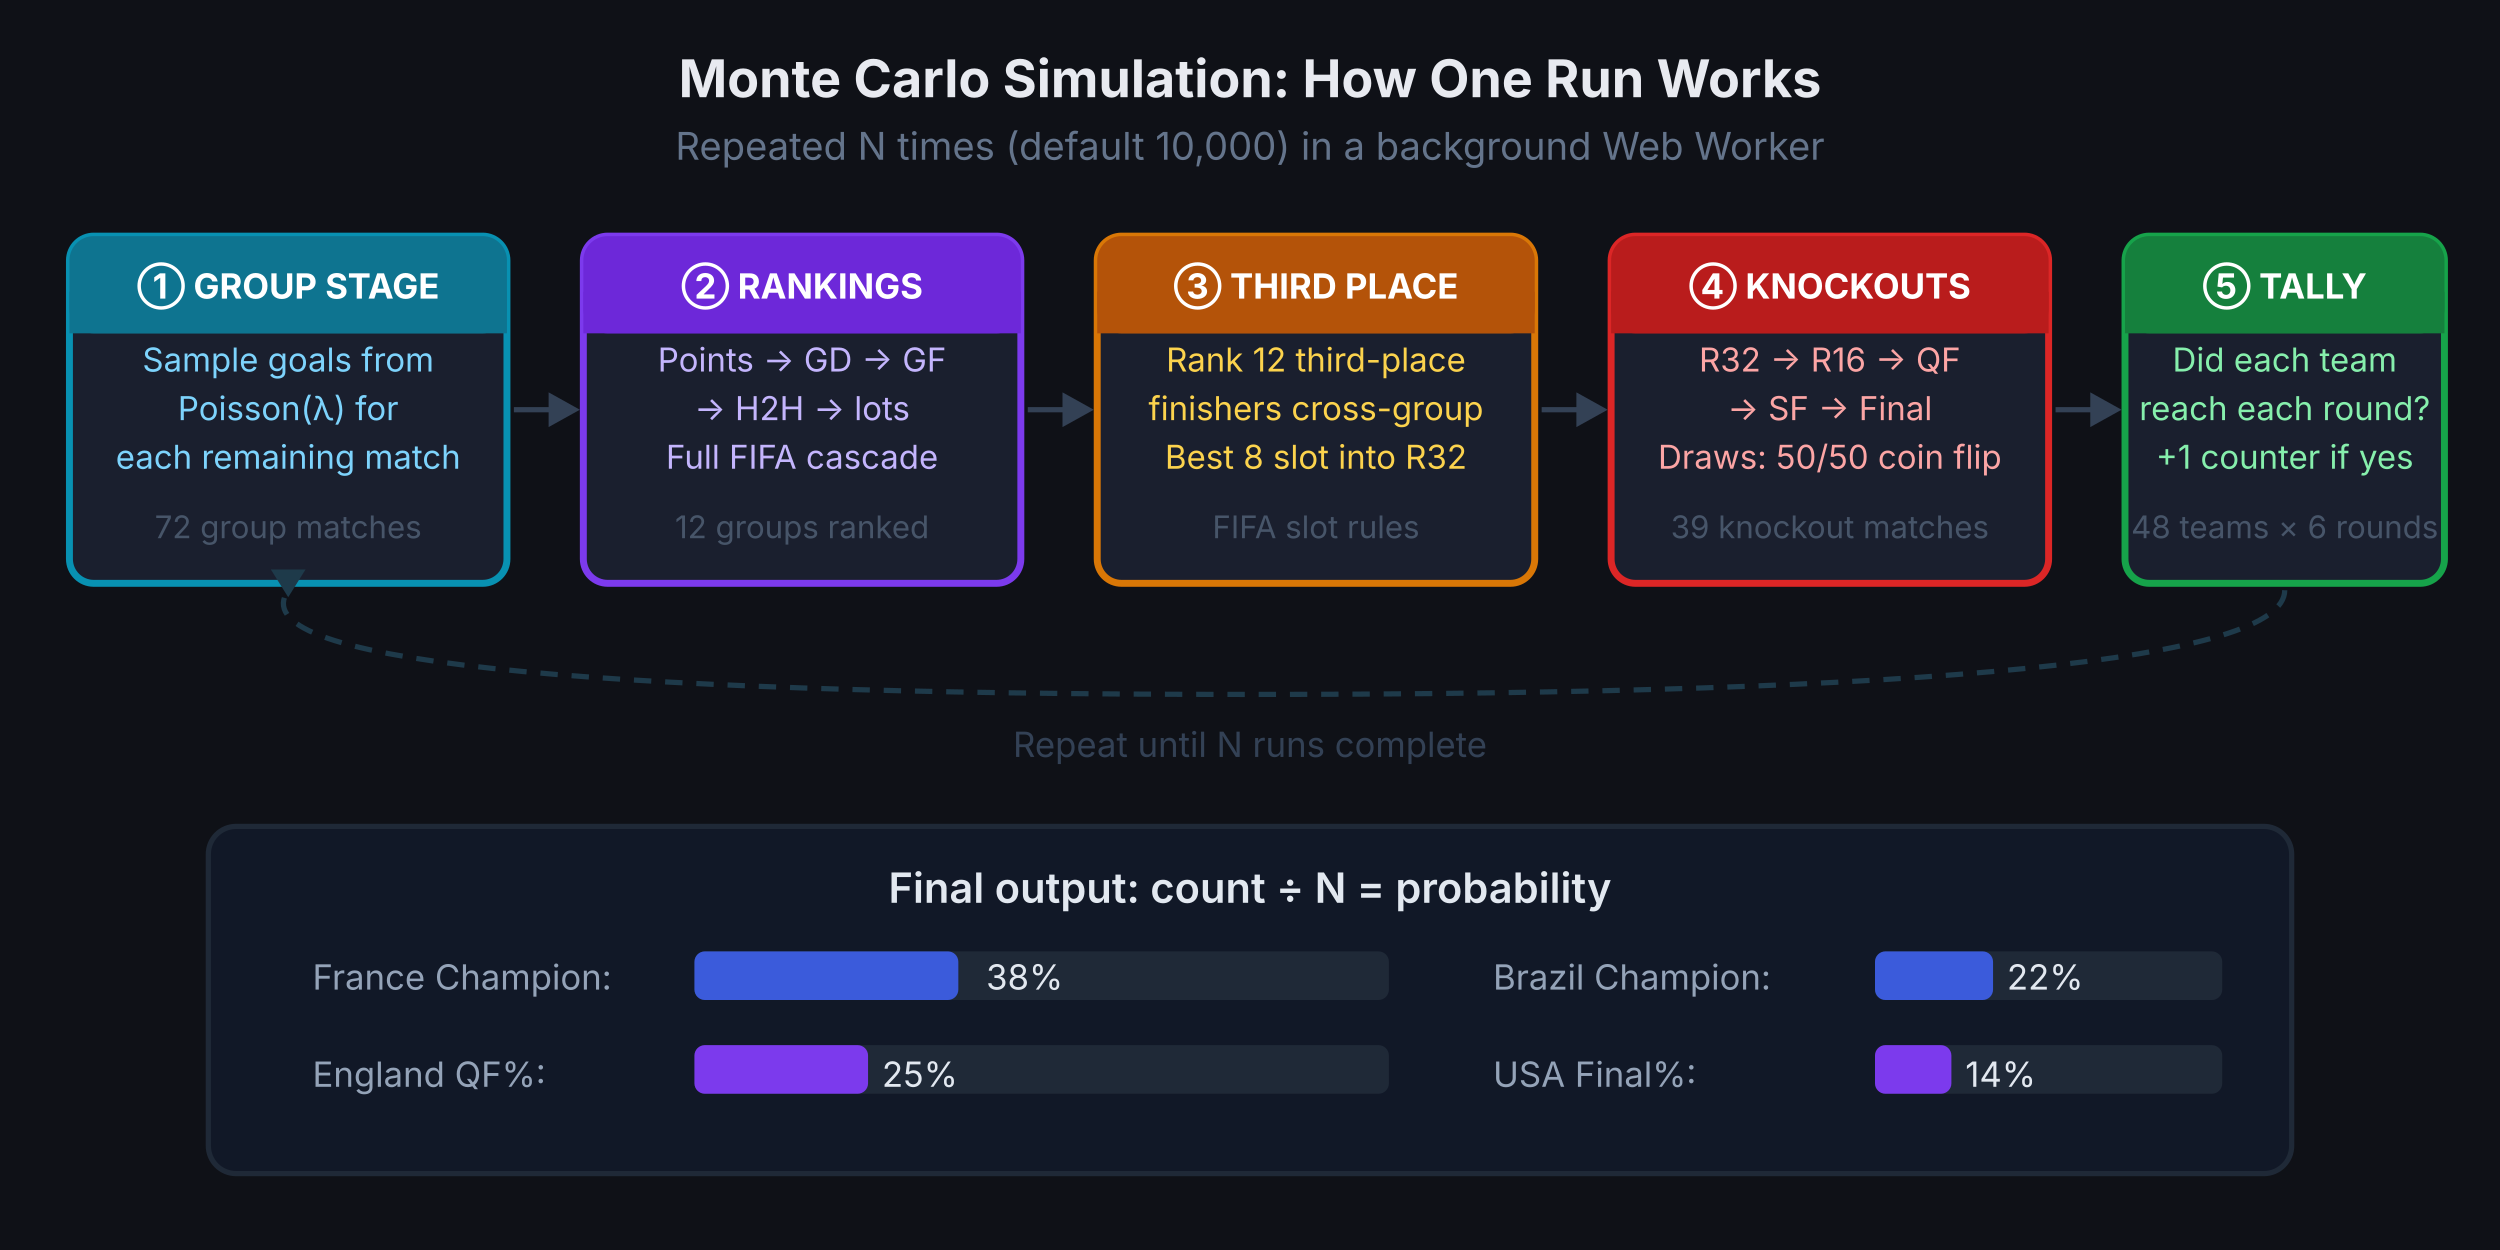
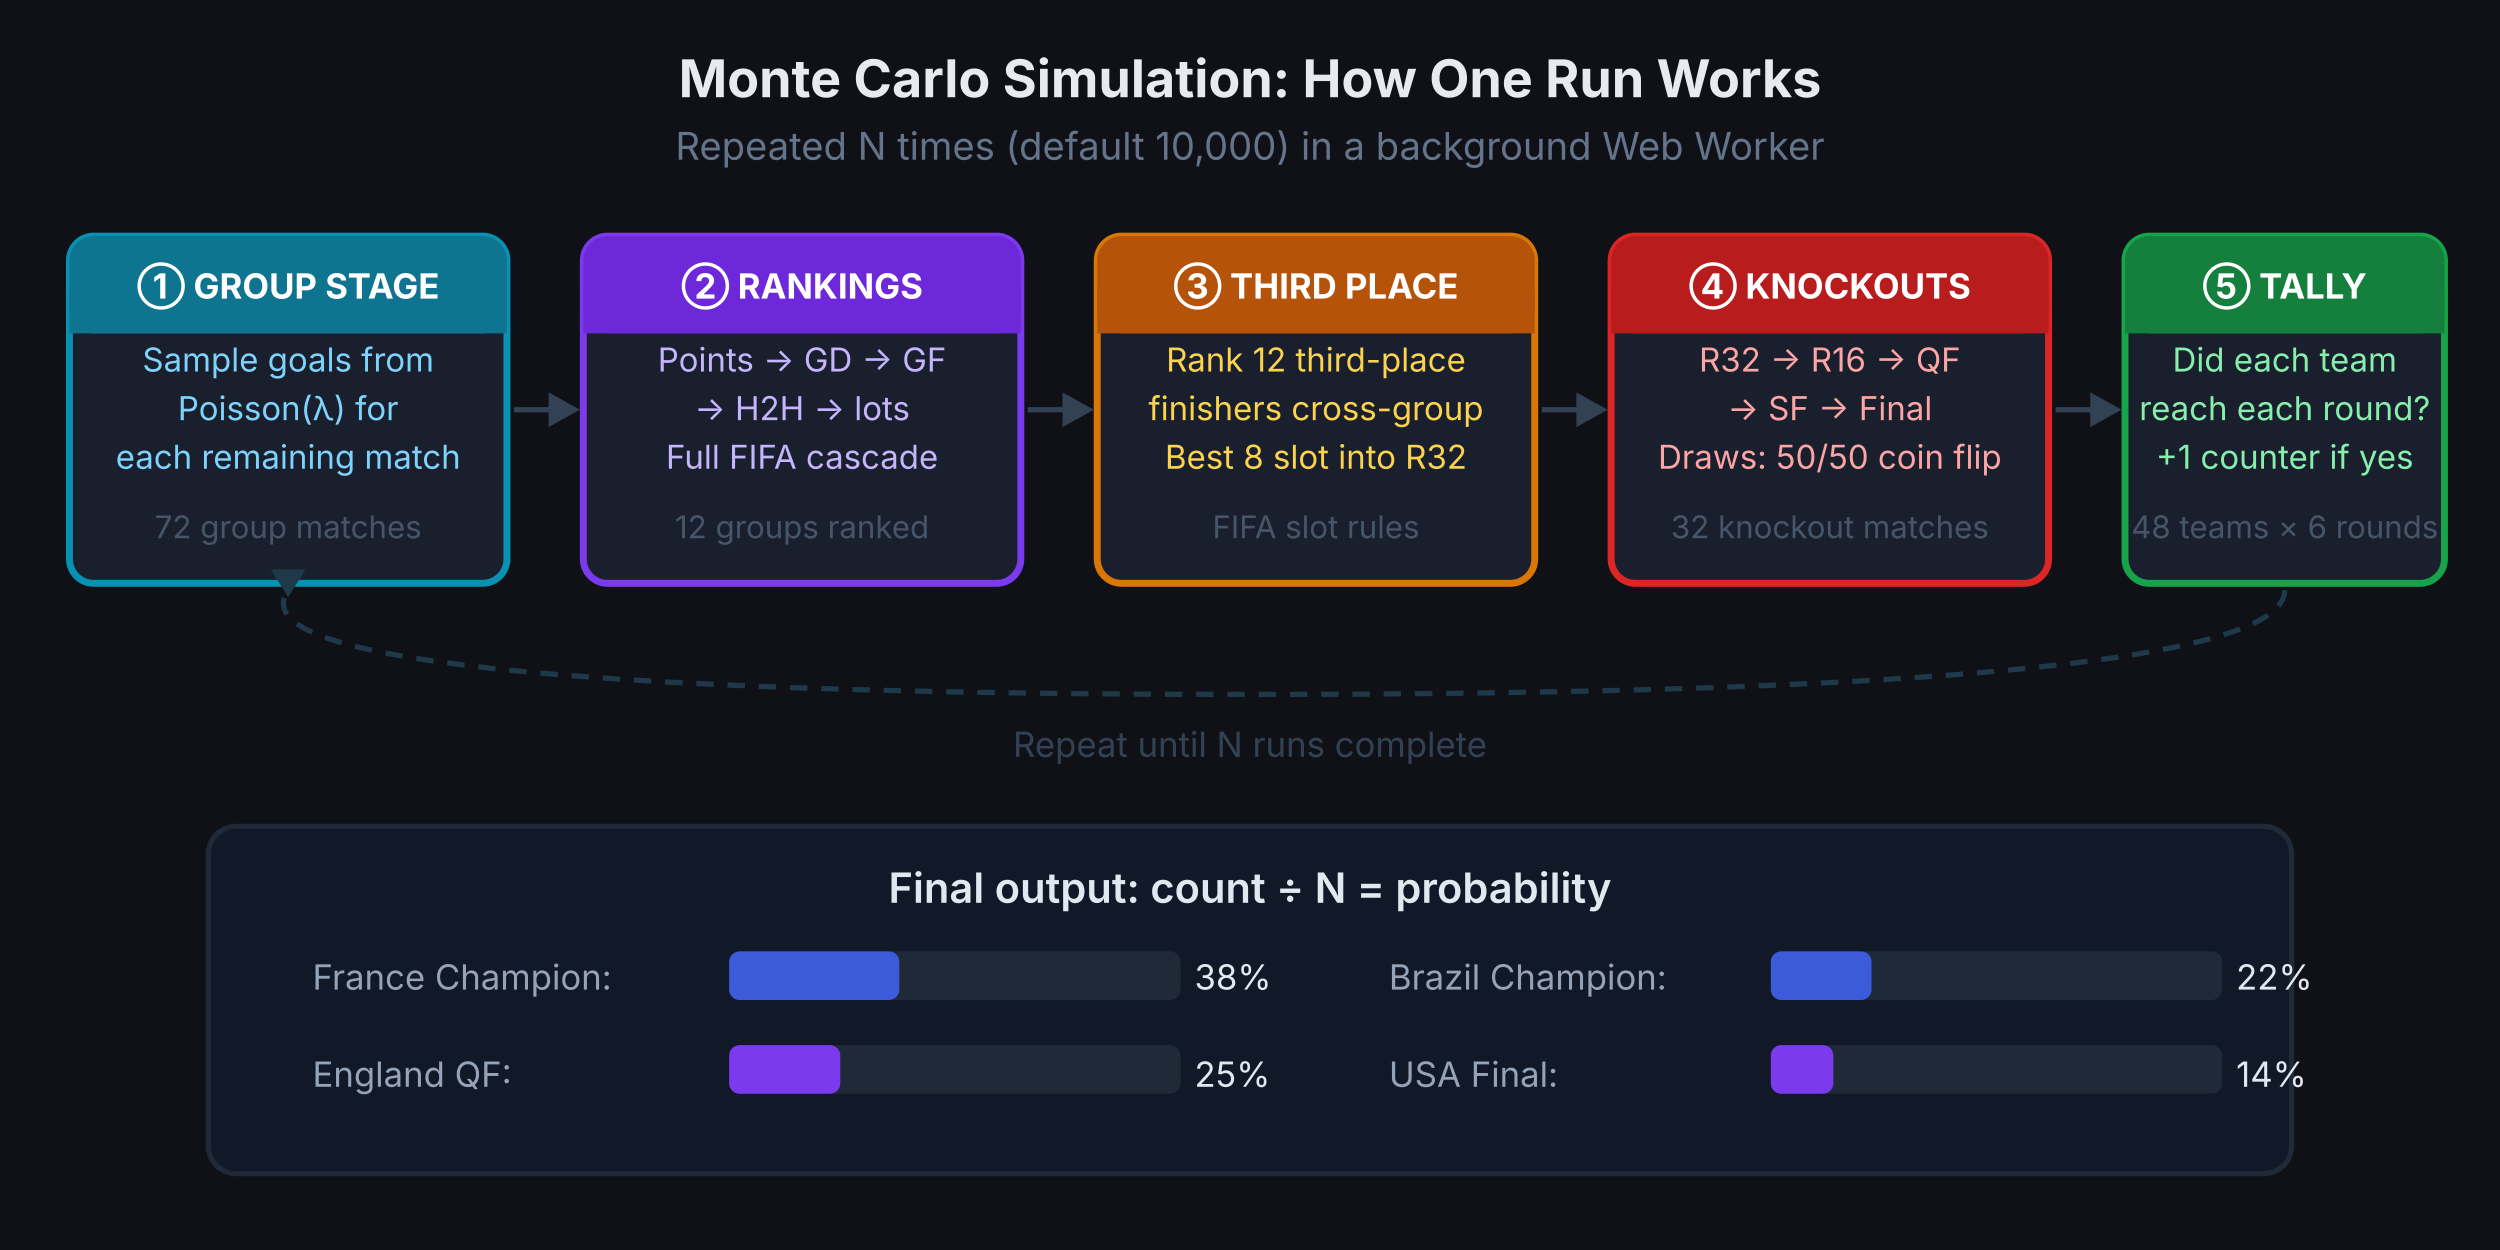
<svg xmlns="http://www.w3.org/2000/svg" viewBox="0 0 720 360" font-family="system-ui, -apple-system, sans-serif">
  <rect width="720" height="360" fill="#0f1117" />
  <text x="360" y="28" text-anchor="middle" font-size="15" font-weight="700" fill="#e8eaf0">Monte Carlo Simulation: How One Run Works</text>
  <text x="360" y="46" text-anchor="middle" font-size="11" fill="#64748b">Repeated N times (default 10,000) in a background Web Worker</text>
  <rect x="20" y="68" width="126" height="100" rx="7" fill="#1a1f2e" stroke="#0891b2" stroke-width="2" />
  <rect x="20" y="68" width="126" height="28" rx="7" fill="#0e7490" />
  <rect x="20" y="84" width="126" height="12" fill="#0e7490" />
  <text x="83" y="86" text-anchor="middle" font-size="10" font-weight="700" fill="#fff">① GROUP STAGE</text>
  <text x="83" y="107" text-anchor="middle" font-size="9.5" fill="#7dd3fc">Sample goals from</text>
  <text x="83" y="121" text-anchor="middle" font-size="9.5" fill="#7dd3fc">Poisson(λ) for</text>
  <text x="83" y="135" text-anchor="middle" font-size="9.5" fill="#7dd3fc">each remaining match</text>
  <text x="83" y="155" text-anchor="middle" font-size="9" fill="#475569">72 group matches</text>
  <line x1="148" y1="118" x2="160" y2="118" stroke="#334155" stroke-width="1.5" />
  <polygon points="158,113 167,118 158,123" fill="#334155" />
  <rect x="168" y="68" width="126" height="100" rx="7" fill="#1a1f2e" stroke="#7c3aed" stroke-width="2" />
  <rect x="168" y="68" width="126" height="28" rx="7" fill="#6d28d9" />
  <rect x="168" y="84" width="126" height="12" fill="#6d28d9" />
  <text x="231" y="86" text-anchor="middle" font-size="10" font-weight="700" fill="#fff">② RANKINGS</text>
  <text x="231" y="107" text-anchor="middle" font-size="9.5" fill="#c4b5fd">Points → GD → GF</text>
  <text x="231" y="121" text-anchor="middle" font-size="9.5" fill="#c4b5fd">→ H2H → lots</text>
  <text x="231" y="135" text-anchor="middle" font-size="9.5" fill="#c4b5fd">Full FIFA cascade</text>
  <text x="231" y="155" text-anchor="middle" font-size="9" fill="#475569">12 groups ranked</text>
  <line x1="296" y1="118" x2="308" y2="118" stroke="#334155" stroke-width="1.5" />
  <polygon points="306,113 315,118 306,123" fill="#334155" />
  <rect x="316" y="68" width="126" height="100" rx="7" fill="#1a1f2e" stroke="#d97706" stroke-width="2" />
  <rect x="316" y="68" width="126" height="28" rx="7" fill="#b45309" />
  <rect x="316" y="84" width="126" height="12" fill="#b45309" />
  <text x="379" y="86" text-anchor="middle" font-size="10" font-weight="700" fill="#fff">③ THIRD PLACE</text>
  <text x="379" y="107" text-anchor="middle" font-size="9.5" fill="#fcd34d">Rank 12 third-place</text>
  <text x="379" y="121" text-anchor="middle" font-size="9.5" fill="#fcd34d">finishers cross-group</text>
  <text x="379" y="135" text-anchor="middle" font-size="9.5" fill="#fcd34d">Best 8 slot into R32</text>
  <text x="379" y="155" text-anchor="middle" font-size="9" fill="#475569">FIFA slot rules</text>
  <line x1="444" y1="118" x2="456" y2="118" stroke="#334155" stroke-width="1.5" />
  <polygon points="454,113 463,118 454,123" fill="#334155" />
  <rect x="464" y="68" width="126" height="100" rx="7" fill="#1a1f2e" stroke="#dc2626" stroke-width="2" />
  <rect x="464" y="68" width="126" height="28" rx="7" fill="#b91c1c" />
  <rect x="464" y="84" width="126" height="12" fill="#b91c1c" />
  <text x="527" y="86" text-anchor="middle" font-size="10" font-weight="700" fill="#fff">④ KNOCKOUTS</text>
  <text x="527" y="107" text-anchor="middle" font-size="9.5" fill="#fca5a5">R32 → R16 → QF</text>
  <text x="527" y="121" text-anchor="middle" font-size="9.5" fill="#fca5a5">→ SF → Final</text>
  <text x="527" y="135" text-anchor="middle" font-size="9.5" fill="#fca5a5">Draws: 50/50 coin flip</text>
-   <text x="527" y="155" text-anchor="middle" font-size="9" fill="#475569">39 knockout matches</text>
+   <text x="527" y="155" text-anchor="middle" font-size="9" fill="#475569">32 knockout matches</text>
  <line x1="592" y1="118" x2="604" y2="118" stroke="#334155" stroke-width="1.5" />
  <polygon points="602,113 611,118 602,123" fill="#334155" />
  <rect x="612" y="68" width="92" height="100" rx="7" fill="#1a1f2e" stroke="#16a34a" stroke-width="2" />
  <rect x="612" y="68" width="92" height="28" rx="7" fill="#15803d" />
  <rect x="612" y="84" width="92" height="12" fill="#15803d" />
  <text x="658" y="86" text-anchor="middle" font-size="10" font-weight="700" fill="#fff">⑤ TALLY</text>
  <text x="658" y="107" text-anchor="middle" font-size="9.5" fill="#86efac">Did each team</text>
  <text x="658" y="121" text-anchor="middle" font-size="9.5" fill="#86efac">reach each round?</text>
  <text x="658" y="135" text-anchor="middle" font-size="9.5" fill="#86efac">+1 counter if yes</text>
  <text x="658" y="155" text-anchor="middle" font-size="9" fill="#475569">48 teams × 6 rounds</text>
  <path d="M 658 170 Q 658 200 360 200 Q 62 200 83 170" stroke="#1e3a4a" stroke-width="1.5" fill="none" stroke-dasharray="5,4" />
  <polygon points="83,172 78,164 88,164" fill="#1e3a4a" />
  <text x="360" y="218" text-anchor="middle" font-size="10" fill="#334155">Repeat until N runs complete</text>
  <rect x="60" y="238" width="600" height="100" rx="8" fill="#111827" stroke="#1f2937" stroke-width="1.5" />
  <text x="360" y="260" text-anchor="middle" font-size="12" font-weight="600" fill="#e2e8f0">Final output: count ÷ N = probability</text>
  <text x="90" y="285" text-anchor="start" font-size="10" fill="#94a3b8">France  Champion:</text>
-   <rect x="200" y="274" width="200" height="14" rx="3" fill="#1f2937" />
-   <rect x="200" y="274" width="76" height="14" rx="3" fill="#3b5bdb" />
-   <text x="284" y="285" text-anchor="start" font-size="10" fill="#e2e8f0">38%</text>
-   <text x="90" y="313" text-anchor="start" font-size="10" fill="#94a3b8">England  QF%:</text>
-   <rect x="200" y="301" width="200" height="14" rx="3" fill="#1f2937" />
-   <rect x="200" y="301" width="50" height="14" rx="3" fill="#7c3aed" />
-   <text x="254" y="313" text-anchor="start" font-size="10" fill="#e2e8f0">25%</text>
-   <text x="430" y="285" text-anchor="start" font-size="10" fill="#94a3b8">Brazil  Champion:</text>
-   <rect x="540" y="274" width="100" height="14" rx="3" fill="#1f2937" />
-   <rect x="540" y="274" width="34" height="14" rx="3" fill="#3b5bdb" />
-   <text x="578" y="285" text-anchor="start" font-size="10" fill="#e2e8f0">22%</text>
-   <text x="430" y="313" text-anchor="start" font-size="10" fill="#94a3b8">USA  Final%:</text>
-   <rect x="540" y="301" width="100" height="14" rx="3" fill="#1f2937" />
-   <rect x="540" y="301" width="22" height="14" rx="3" fill="#7c3aed" />
-   <text x="566" y="313" text-anchor="start" font-size="10" fill="#e2e8f0">14%</text>
+   <rect x="210" y="274" width="130" height="14" rx="3" fill="#1f2937" />
+   <rect x="210" y="274" width="49" height="14" rx="3" fill="#3b5bdb" />
+   <text x="344" y="285" text-anchor="start" font-size="10" fill="#e2e8f0">38%</text>
+   <text x="90" y="313" text-anchor="start" font-size="10" fill="#94a3b8">England  QF:</text>
+   <rect x="210" y="301" width="130" height="14" rx="3" fill="#1f2937" />
+   <rect x="210" y="301" width="32" height="14" rx="3" fill="#7c3aed" />
+   <text x="344" y="313" text-anchor="start" font-size="10" fill="#e2e8f0">25%</text>
+   <text x="400" y="285" text-anchor="start" font-size="10" fill="#94a3b8">Brazil  Champion:</text>
+   <rect x="510" y="274" width="130" height="14" rx="3" fill="#1f2937" />
+   <rect x="510" y="274" width="29" height="14" rx="3" fill="#3b5bdb" />
+   <text x="644" y="285" text-anchor="start" font-size="10" fill="#e2e8f0">22%</text>
+   <text x="400" y="313" text-anchor="start" font-size="10" fill="#94a3b8">USA  Final:</text>
+   <rect x="510" y="301" width="130" height="14" rx="3" fill="#1f2937" />
+   <rect x="510" y="301" width="18" height="14" rx="3" fill="#7c3aed" />
+   <text x="644" y="313" text-anchor="start" font-size="10" fill="#e2e8f0">14%</text>
</svg>
